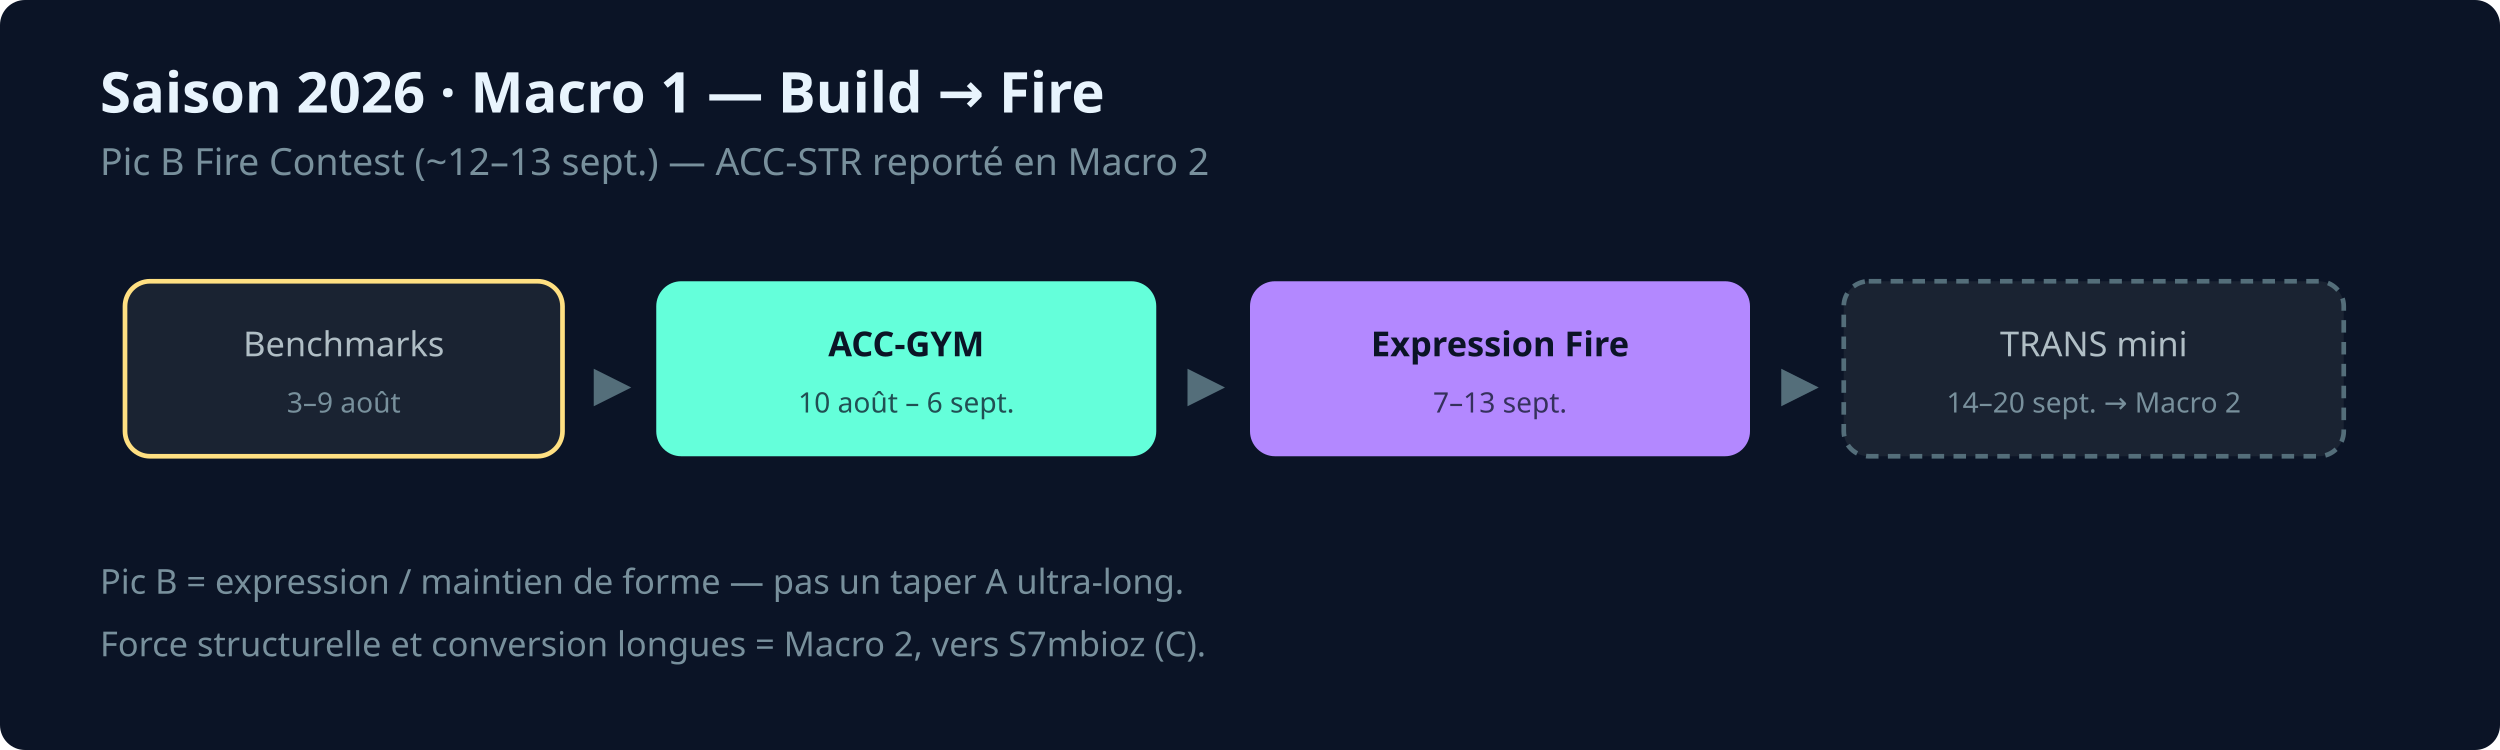
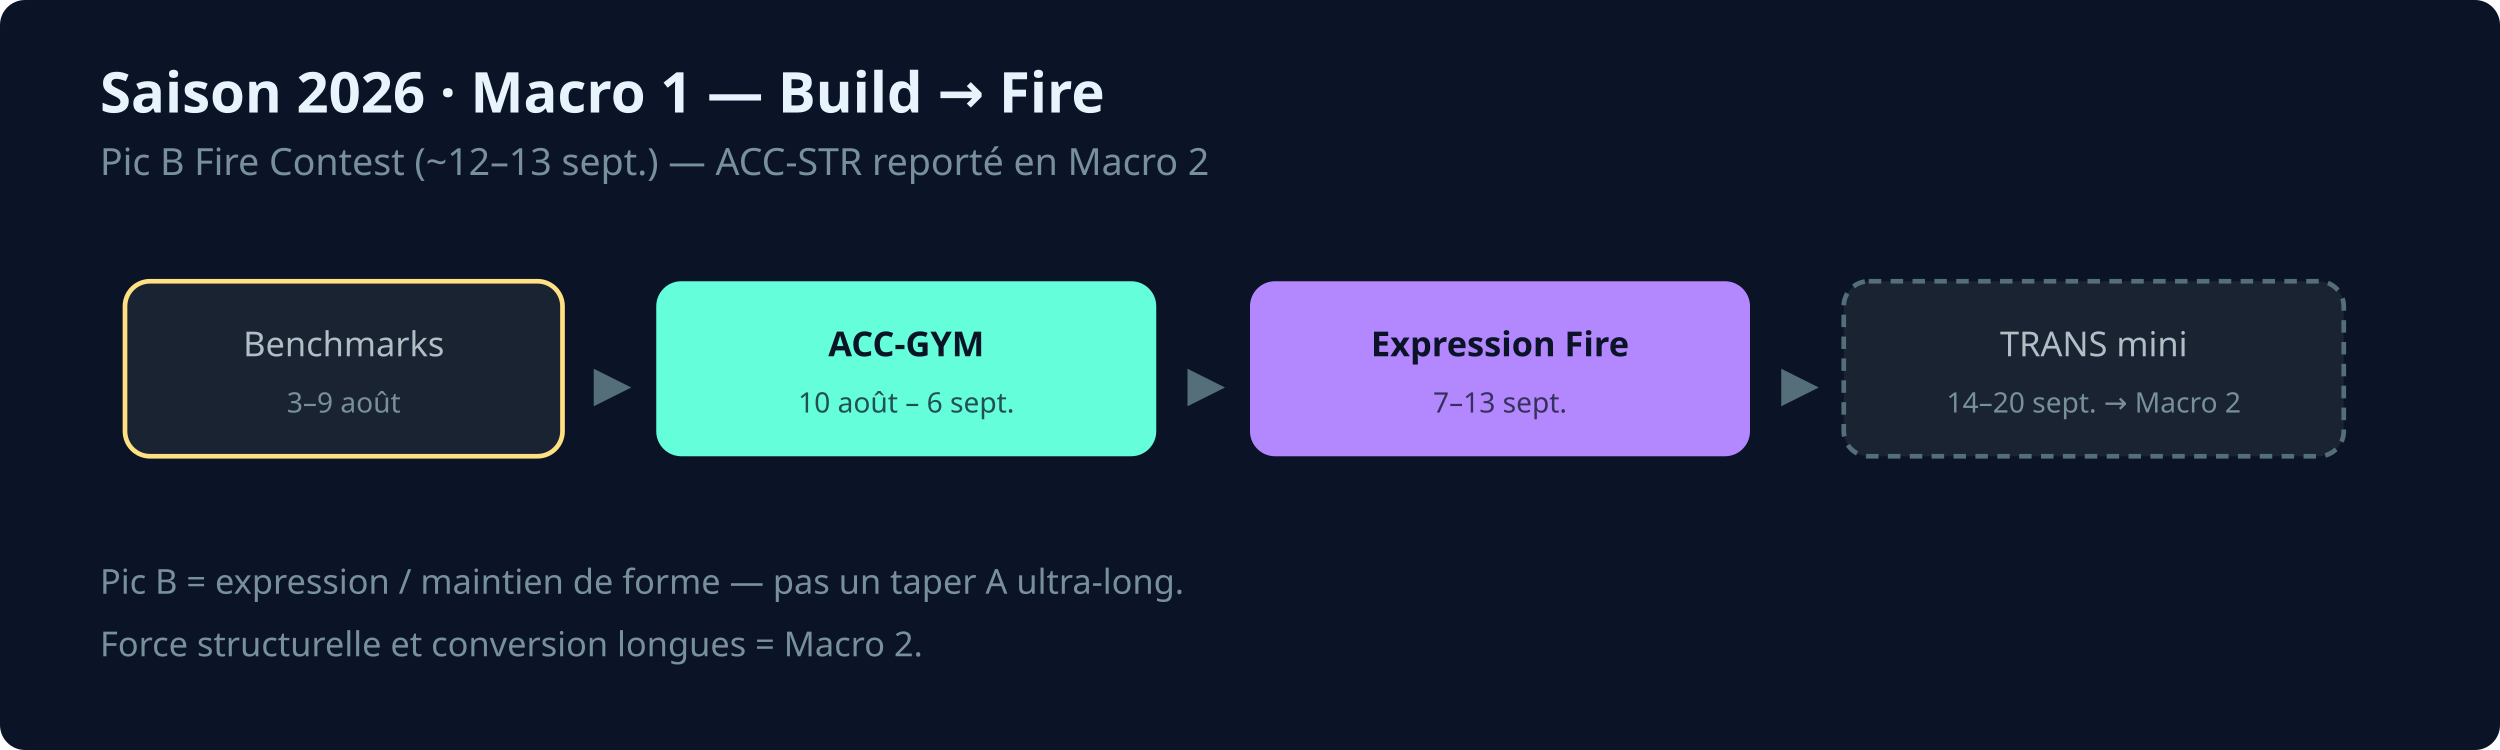
<svg xmlns="http://www.w3.org/2000/svg" viewBox="0 0 800 240" role="img" aria-label="Macro 1 Build vers Fire Contest">
  <defs>
    <style>
      .t { font-family: Syne, 'DM Sans', system-ui, sans-serif; fill: #e8f4fd; }
      .m { font-family: 'DM Sans', system-ui, sans-serif; fill: #78909c; }
      .l { font-family: 'DM Sans', system-ui, sans-serif; fill: #b0bec5; }
      .s { font-family: 'DM Sans', system-ui, sans-serif; fill: #0b1426; font-weight: 700; font-size: 11px; }
    </style>
  </defs>
  <rect width="800" height="240" rx="8" fill="#0b1426" />
  <text class="t" x="32" y="36" font-size="18" font-weight="700">Saison 2026 · Macro 1 — Build → Fire</text>
  <text class="m" x="32" y="56" font-size="12">Pic B Fire Contest (~12–13 sept.) — ACC-STR reporté en Macro 2</text>
  <g transform="translate(40, 90)">
    <rect width="140" height="56" rx="8" fill="#1a2332" stroke="#ffe082" stroke-width="1.5" />
    <text class="l" x="70" y="24" font-size="11" text-anchor="middle" fill="#ffe082">Benchmarks</text>
    <text class="m" x="70" y="42" font-size="9" text-anchor="middle">3–9 août</text>
  </g>
  <polygon points="190,118 202,124 190,130" fill="#546e7a" />
  <g transform="translate(210, 90)">
    <rect width="160" height="56" rx="8" fill="#64ffda" />
    <text class="s" x="80" y="24" text-anchor="middle">ACC-GYM</text>
    <text x="80" y="42" text-anchor="middle" font-family="DM Sans, system-ui, sans-serif" font-size="9" fill="#0b1426" opacity="0.75">10 août – 6 sept.</text>
  </g>
  <polygon points="380,118 392,124 380,130" fill="#546e7a" />
  <g transform="translate(400, 90)">
    <rect width="160" height="56" rx="8" fill="#b388ff" />
    <text class="s" x="80" y="24" text-anchor="middle">Expression Fire</text>
    <text x="80" y="42" text-anchor="middle" font-family="DM Sans, system-ui, sans-serif" font-size="9" fill="#0b1426" opacity="0.75">7–13 sept.</text>
  </g>
  <polygon points="570,118 582,124 570,130" fill="#546e7a" />
  <g transform="translate(590, 90)">
    <rect width="160" height="56" rx="8" fill="#1a2332" stroke="#546e7a" stroke-width="1.5" stroke-dasharray="4 3" />
    <text class="l" x="80" y="24" font-size="11" text-anchor="middle">TRANS mini</text>
    <text class="m" x="80" y="42" font-size="9" text-anchor="middle">14–20 sept. → Macro 2</text>
  </g>
  <text class="m" x="32" y="190" font-size="11">Pic B = expression / maintien de forme — pas un taper A ultra-long.</text>
-   <text class="m" x="32" y="210" font-size="11">Force structurelle et conversion longues = Macro 2, vers S7mbioz (C).</text>
+   <text class="m" x="32" y="210" font-size="11">Force structurelle et conversion longues = Macro 2.</text>
</svg>
